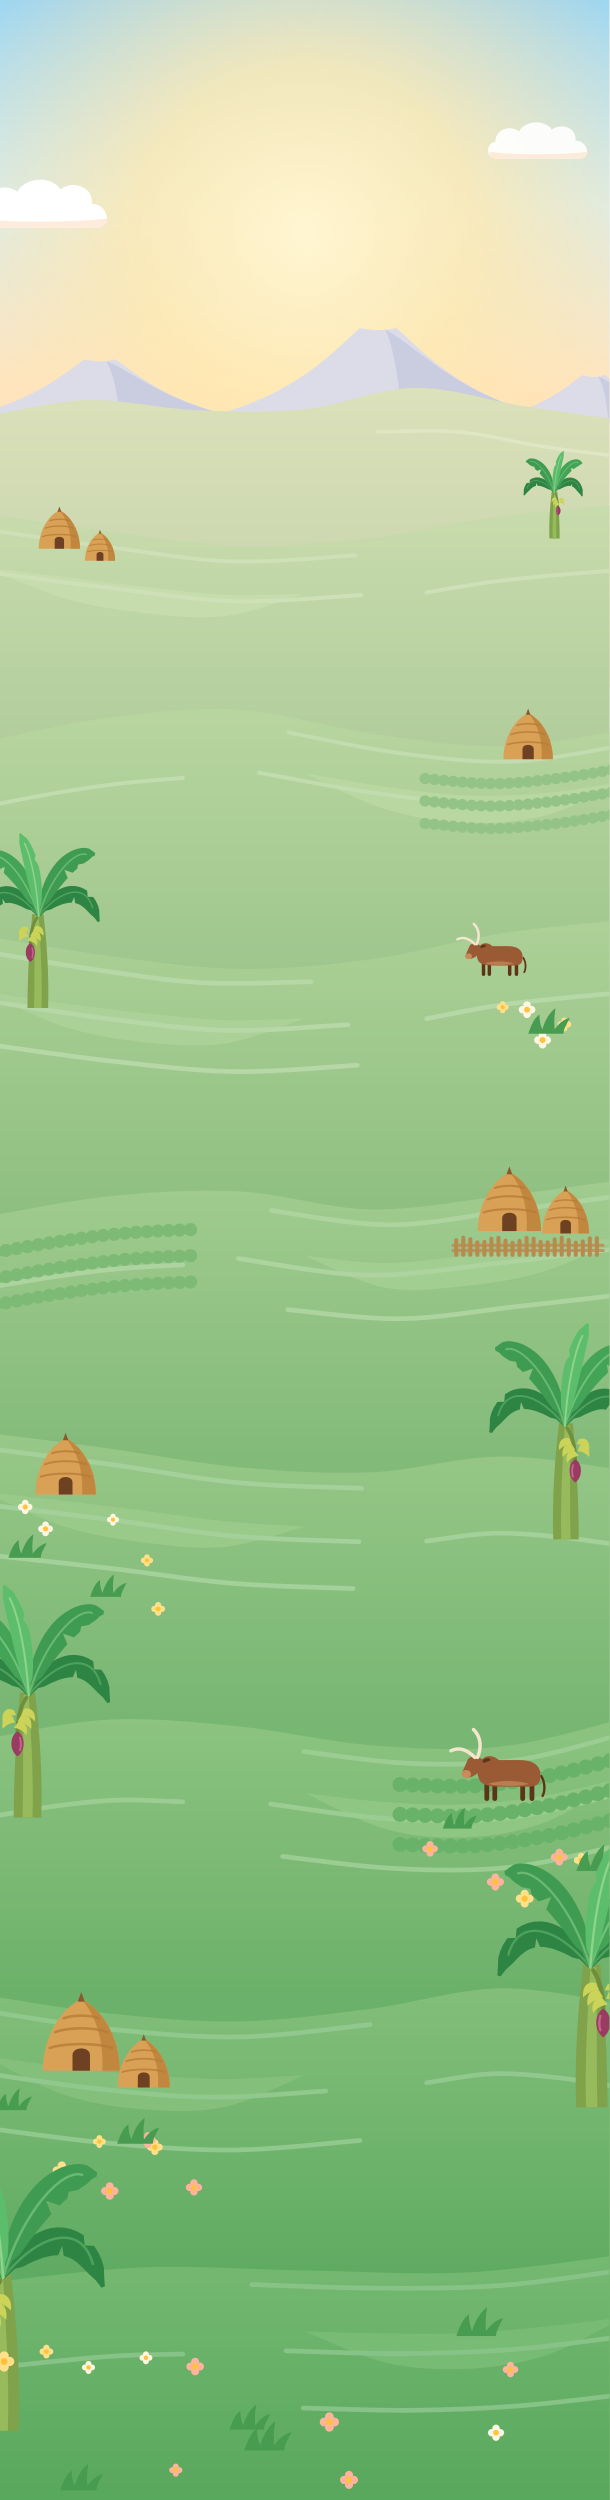
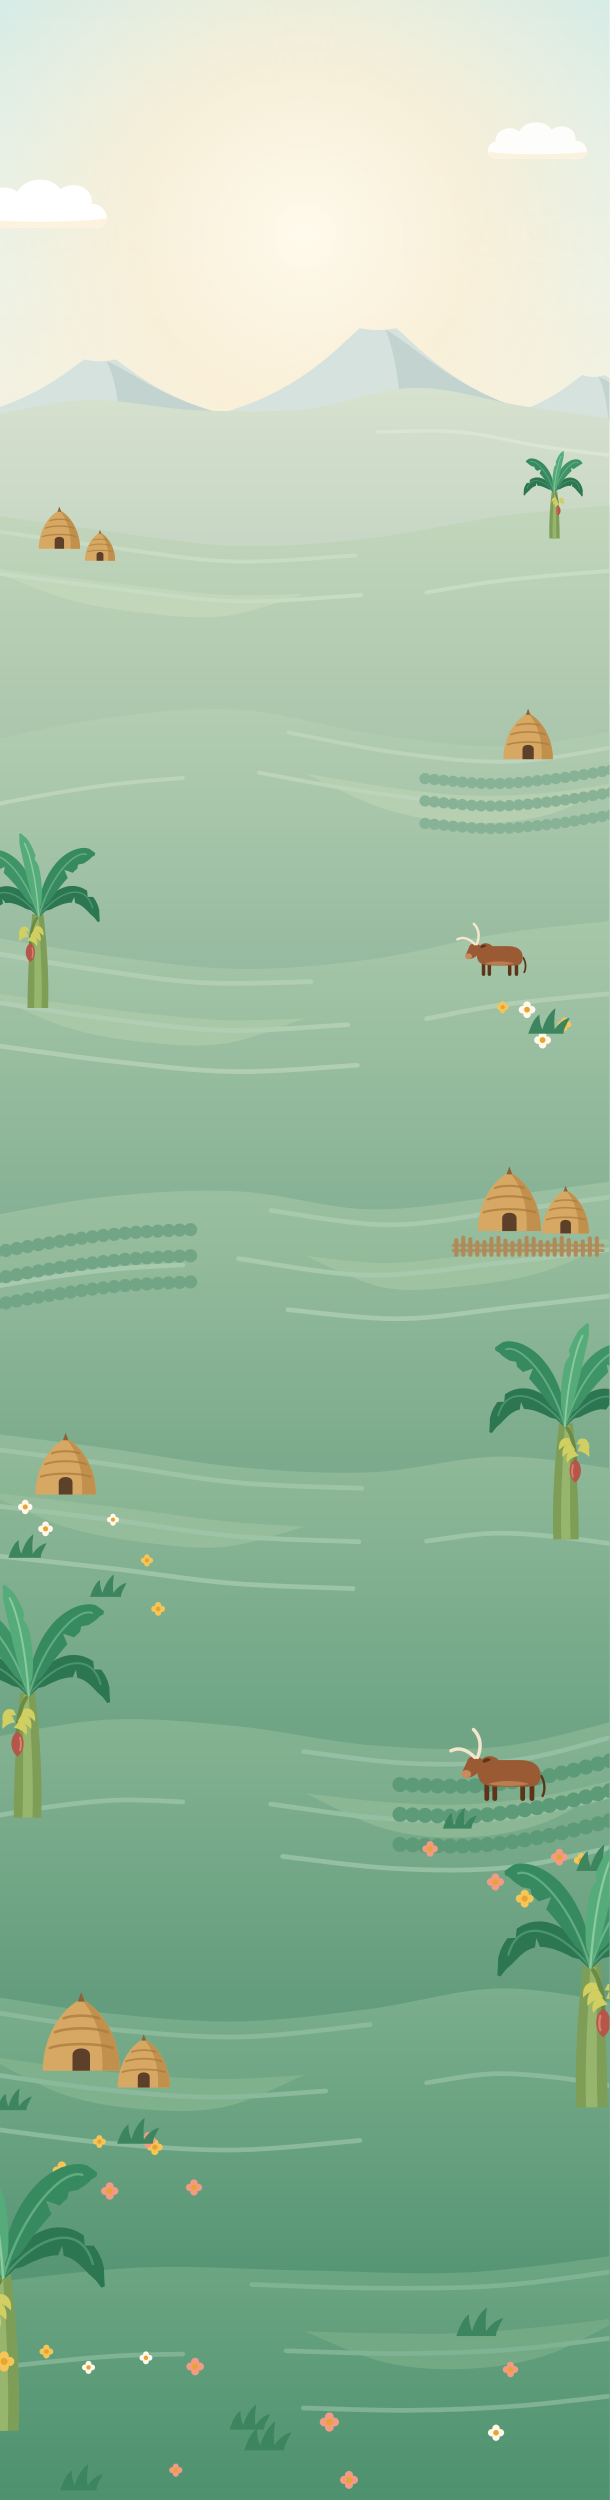
<svg xmlns="http://www.w3.org/2000/svg" viewBox="0 0 390 1600" width="390" height="1600" preserveAspectRatio="xMidYMin slice">
  <defs>
    <linearGradient id="sky" x1="0" y1="0" x2="0" y2="1">
-       <stop offset="0" stop-color="#9FD6F0" />
-       <stop offset="0.3" stop-color="#D6EEF1" />
-       <stop offset="0.56" stop-color="#FFE5C2" />
-       <stop offset="0.78" stop-color="#FFD49E" />
+       <stop offset="0" stop-color="#D6ECE6" />
+       <stop offset="0.4" stop-color="#E8F3EB" />
+       <stop offset="0.75" stop-color="#FBF0DC" />
    </linearGradient>
    <radialGradient id="glow" cx="0.5" cy="0.5" r="0.5">
-       <stop offset="0" stop-color="#FFF6D2" />
-       <stop offset="0.45" stop-color="#FFE9B0" stop-opacity="0.8" />
-       <stop offset="1" stop-color="#FFE0A6" stop-opacity="0" />
+       <stop offset="0" stop-color="#FFFAEC" />
+       <stop offset="0.45" stop-color="#FCEFD5" stop-opacity="0.8" />
+       <stop offset="1" stop-color="#FCEFD5" stop-opacity="0" />
    </radialGradient>
    <symbol id="cl" viewBox="0 0 120 46">
      <path d="M14 44C2 44 0 28 12 25C12 12 28 6 38 14C44 2 66 0 74 12C84 4 102 10 100 24C114 24 118 44 104 44Z" fill="#FFFFFF" />
-       <path d="M14 44C8 44 5 40 6 36C20 40 90 40 114 36C114 40 110 44 104 44Z" fill="#FFE6D2" opacity=".8" />
+       <path d="M14 44C8 44 5 40 6 36C20 40 90 40 114 36C114 40 110 44 104 44Z" fill="#FCEFD5" opacity=".8" />
    </symbol>
    <linearGradient id="b0" x1="0" y1="238" x2="0" y2="432" gradientUnits="userSpaceOnUse">
-       <stop offset="0" stop-color="#dde2bb" />
-       <stop offset="1" stop-color="#c1d1a8" />
+       <stop offset="0" stop-color="#d8e2cf" />
+       <stop offset="1" stop-color="#bacebc" />
    </linearGradient>
    <linearGradient id="b1" x1="0" y1="314" x2="0" y2="508" gradientUnits="userSpaceOnUse">
-       <stop offset="0" stop-color="#cadcad" />
-       <stop offset="1" stop-color="#adca98" />
+       <stop offset="0" stop-color="#c4d7bd" />
+       <stop offset="1" stop-color="#a4c2a9" />
    </linearGradient>
    <symbol id="hut" viewBox="0 0 100 92" overflow="visible">
-       <path d="M6 90C6 50 28 18 50 8C72 18 94 50 94 90Z" fill="#D9A156" />
-       <path d="M50 8C72 18 94 50 94 90H74C76 54 66 26 50 8Z" fill="#C2873E" />
-       <path d="M14 64C30 58 70 58 86 64M20 46C34 40 66 40 80 46M30 30C40 26 60 26 70 30" fill="none" stroke="#B57A35" stroke-width="3" stroke-linecap="round" opacity=".75" />
-       <path d="M40 90V72C40 62 60 62 60 72V90Z" fill="#6E4122" />
-       <path d="M50 0L54 11H46Z" fill="#8A5A2B" />
+       <path d="M6 90C6 50 28 18 50 8C72 18 94 50 94 90Z" fill="#D7A863" />
+       <path d="M50 8C72 18 94 50 94 90H74C76 54 66 26 50 8Z" fill="#C0904C" />
+       <path d="M14 64C30 58 70 58 86 64M20 46C34 40 66 40 80 46M30 30C40 26 60 26 70 30" fill="none" stroke="#AA7B3D" stroke-width="3" stroke-linecap="round" opacity=".75" />
+       <path d="M40 90V72C40 62 60 62 60 72V90Z" fill="#5C4029" />
+       <path d="M50 0L54 11H46Z" fill="#8A6435" />
    </symbol>
    <symbol id="bp" viewBox="0 0 140 190">
-       <path d="M62 190C61 156 63 124 67 90H79C82 124 84 156 84 190Z" fill="#7FA24A" />
-       <path d="M69 190C68 158 70 126 72 92H76C77 126 76 158 77 190Z" fill="#96BA5C" />
-       <path d="M72.9 91.3L70.2 87.3L67.3 83.5L65.9 78.4L63.2 74.6L60.2 71.1L56.9 68L53.4 65.4L49.6 63.2L45.7 61.5L41.5 60.3L37.2 59.8L32.8 60L28.5 60.9L24.3 62.6L20.4 64.9L19.8 71.4L13.9 71.6L11.2 75.7L9 80.3L7.5 85.5L7.3 91.5L6.9 97.6L9.1 98.4L12.7 93.7L16.8 90L19.9 86.8L22.6 84.1L25.1 82L27.4 80.4L29.5 79.3L31.4 78.6L33.2 78.1L34.2 71.6L36.8 77.7L38.8 77.7L41 78L43.5 78.5L46.3 79.2L49.2 80.3L52.5 81.6L55.9 83.2L59.5 85.1L64.4 86.3L67.7 89.4L71.1 92.7Z" fill="#2E8443" />
-       <path d="M72 92C50 64 22 56 14.6 83.2" fill="none" stroke="#5DAF68" stroke-width="1.6" stroke-linecap="round" opacity=".7" />
-       <path d="M72.9 92.8L76.5 89.1L80 85.9L85 84.6L88.7 82.7L92.1 81.1L95.2 79.8L98 78.9L100.5 78.3L102.7 77.9L104.5 77.9L106.1 78L107.5 78.2L110.7 73.6L110.3 79L112 79.9L113.9 81.1L116 82.9L118.3 85.2L120.8 88.2L123.7 91.6L127.5 95.5L130.9 100.3L133.1 99.7L133 93.6L133.2 87.7L132.1 82.5L130.3 77.8L128.2 73.6L125.6 69.9L122.6 66.6L119.2 63.9L115.3 61.9L111.2 60.6L106.9 60L102.7 60.3L98.6 61.3L94.7 62.8L91 65L87.6 67.5L84.4 70.6L81.4 74L78.6 77.9L77.1 83.1L74.1 87L71.1 91.2Z" fill="#2E8443" />
-       <path d="M72 92C96 62 120 58 126.3 85" fill="none" stroke="#5DAF68" stroke-width="1.6" stroke-linecap="round" opacity=".7" />
-       <path d="M73.2 91.7L71.9 85.8L70.4 80.2L71.1 73.7L69.9 68L68.3 62.5L66.4 57.2L64.2 52.2L61.8 47.5L59.1 43L56.2 38.9L53.1 35L49.8 31.5L46.3 28.4L42.6 25.7L38.7 23.4L34.8 21.5L30.7 20.2L26.6 19.4L22.5 19.2L18.5 20L14.9 22.4L11.8 24.7L12.2 27.3L15.2 28.9L17.7 31.4L19.8 33L22 34.4L24.1 35.9L26.9 36.4L30 37L30.9 41.3L33.3 43.4L35.8 45.8L44.6 42.8L41.1 51.3L43.8 54.4L46.6 57.7L49.5 61.2L52.4 65L55.4 69L58.4 73.2L61.6 77.6L66.4 81.6L68.7 86.9L70.8 92.3Z" fill="#3F9B52" />
-       <path d="M72 92C60 50 34 22 21.4 26.2" fill="none" stroke="#7CC67F" stroke-width="1.6" stroke-linecap="round" opacity=".7" />
-       <path d="M73.1 92.4L75.5 86.7L78.1 81.2L83.1 77.1L86.4 72.6L89.6 68.4L92.7 64.4L95.7 60.6L98.6 57.2L101.5 54L104.2 51.1L106.9 48.5L109.3 46L108.2 39.4L114.1 42.1L116.2 40.5L118.2 39L120.1 37.8L122 36.6L123.9 35.6L125.9 34.3L128.5 32.3L131.5 31.2L132.5 28.8L130 26L126.9 23L123.2 21.6L119.2 21.2L115.2 21.5L111.1 22.4L107.1 23.9L103.3 25.9L99.6 28.3L96 31.2L92.6 34.5L89.4 38.2L86.5 42.3L83.7 46.6L81.2 51.3L78.8 56.3L76.8 61.6L75 67.2L73.6 73L74.1 79.7L72.4 85.6L70.9 91.6Z" fill="#43A457" />
-       <path d="M72 92C86 48 112 22 123.3 28.6" fill="none" stroke="#86CC87" stroke-width="1.6" stroke-linecap="round" opacity=".7" />
-       <path d="M73.2 92.1L73.8 87.8L74.5 83.4L76.9 79.3L78.2 75.1L79.4 70.9L80.5 66.8L81.6 62.7L82.6 58.6L83.6 54.6L84.6 50.6L85.5 46.6L86.5 42.6L87.4 38.8L88.2 34.9L89.1 31.1L89.9 27.3L90.8 23.6L91.5 19.9L92.3 16.2L92.8 12.4L92.6 8.3L92.9 4.4L91.1 3.6L88.2 6.3L84.9 9L82.5 12.3L80.5 15.8L78.7 19.4L77 23.2L75.5 27.1L76.4 31.7L73.7 35.3L71.9 39.2L71 43.4L70.2 47.7L69.6 52L69.1 56.3L68.8 60.7L68.6 65.2L68.6 69.6L68.8 74.1L69.2 78.6L70.8 83.1L70.8 87.5L70.8 91.9Z" fill="#5CBE6C" />
-       <path d="M72 92C74 60 80 28 87.3 14.5" fill="none" stroke="#A6DB98" stroke-width="1.6" stroke-linecap="round" opacity=".7" />
-       <path d="M74 94C79 102 81 110 81 122" fill="none" stroke="#6F8F3C" stroke-width="3" stroke-linecap="round" />
-       <g fill="#CBD458">
+       <path d="M62 190C61 156 63 124 67 90H79C82 124 84 156 84 190Z" fill="#7E9E58" />
+       <path d="M69 190C68 158 70 126 72 92H76C77 126 76 158 77 190Z" fill="#97B56C" />
+       <path d="M72.9 91.3L70.2 87.3L67.3 83.5L65.9 78.4L63.2 74.6L60.2 71.1L56.9 68L53.4 65.4L49.6 63.2L45.7 61.5L41.5 60.3L37.2 59.8L32.8 60L28.5 60.9L24.3 62.6L20.4 64.9L19.8 71.4L13.9 71.6L11.2 75.7L9 80.3L7.5 85.5L7.3 91.5L6.9 97.6L9.1 98.4L12.7 93.7L16.8 90L19.9 86.8L22.6 84.1L25.1 82L27.4 80.4L29.5 79.3L31.4 78.6L33.2 78.1L34.2 71.6L36.8 77.7L38.8 77.7L41 78L43.5 78.5L46.3 79.2L49.2 80.3L52.5 81.6L55.9 83.2L59.5 85.1L64.4 86.3L67.7 89.4L71.1 92.7Z" fill="#2C7652" />
+       <path d="M72 92C50 64 22 56 14.6 83.2" fill="none" stroke="#58A27A" stroke-width="1.6" stroke-linecap="round" opacity=".7" />
+       <path d="M72.9 92.8L76.5 89.1L80 85.9L85 84.6L88.7 82.7L92.1 81.1L95.2 79.8L98 78.9L100.5 78.3L102.7 77.9L104.5 77.9L106.1 78L107.5 78.2L110.7 73.6L110.3 79L112 79.9L113.9 81.1L116 82.9L118.3 85.2L120.8 88.2L123.7 91.6L127.5 95.5L130.9 100.3L133.1 99.7L133 93.6L133.2 87.7L132.1 82.5L130.3 77.8L128.2 73.6L125.6 69.9L122.6 66.6L119.2 63.9L115.3 61.9L111.2 60.6L106.9 60L102.7 60.3L98.6 61.3L94.7 62.8L91 65L87.6 67.5L84.4 70.6L81.4 74L78.6 77.9L77.1 83.1L74.1 87L71.1 91.2Z" fill="#2C7652" />
+       <path d="M72 92C96 62 120 58 126.3 85" fill="none" stroke="#58A27A" stroke-width="1.6" stroke-linecap="round" opacity=".7" />
+       <path d="M73.2 91.7L71.9 85.8L70.4 80.2L71.1 73.7L69.9 68L68.3 62.5L66.4 57.2L64.2 52.2L61.8 47.5L59.1 43L56.2 38.9L53.1 35L49.8 31.5L46.3 28.4L42.6 25.7L38.7 23.4L34.8 21.5L30.7 20.2L26.6 19.4L22.5 19.2L18.5 20L14.9 22.4L11.8 24.7L12.2 27.3L15.2 28.9L17.7 31.4L19.8 33L22 34.4L24.1 35.9L26.9 36.4L30 37L30.9 41.3L33.3 43.4L35.8 45.8L44.6 42.8L41.1 51.3L43.8 54.4L46.6 57.7L49.5 61.2L52.4 65L55.4 69L58.4 73.2L61.6 77.6L66.4 81.6L68.7 86.9L70.8 92.3Z" fill="#378A5F" />
+       <path d="M72 92C60 50 34 22 21.4 26.2" fill="none" stroke="#74BA8E" stroke-width="1.6" stroke-linecap="round" opacity=".7" />
+       <path d="M73.1 92.4L75.5 86.7L78.1 81.2L83.1 77.1L86.4 72.6L89.6 68.4L92.7 64.4L95.7 60.6L98.6 57.2L101.5 54L104.2 51.1L106.9 48.5L109.3 46L108.2 39.4L114.1 42.1L116.2 40.5L118.2 39L120.1 37.8L122 36.6L123.9 35.6L125.9 34.3L128.5 32.3L131.5 31.2L132.5 28.8L130 26L126.9 23L123.2 21.6L119.2 21.2L115.2 21.5L111.1 22.4L107.1 23.9L103.3 25.9L99.6 28.3L96 31.2L92.6 34.5L89.4 38.2L86.5 42.3L83.7 46.6L81.2 51.3L78.8 56.3L76.8 61.6L75 67.2L73.6 73L74.1 79.7L72.4 85.6L70.9 91.6Z" fill="#3F9467" />
+       <path d="M72 92C86 48 112 22 123.3 28.6" fill="none" stroke="#80C196" stroke-width="1.6" stroke-linecap="round" opacity=".7" />
+       <path d="M73.2 92.1L73.8 87.8L74.5 83.4L76.9 79.3L78.2 75.1L79.4 70.9L80.5 66.8L81.6 62.7L82.6 58.6L83.6 54.6L84.6 50.6L85.5 46.6L86.5 42.6L87.4 38.8L88.2 34.9L89.1 31.1L89.9 27.3L90.8 23.6L91.5 19.9L92.3 16.2L92.8 12.4L92.6 8.3L92.9 4.4L91.1 3.6L88.2 6.3L84.9 9L82.5 12.3L80.5 15.8L78.7 19.4L77 23.2L75.5 27.1L76.4 31.7L73.7 35.3L71.9 39.2L71 43.4L70.2 47.7L69.6 52L69.1 56.3L68.8 60.7L68.6 65.2L68.6 69.6L68.8 74.1L69.2 78.6L70.8 83.1L70.8 87.5L70.8 91.9Z" fill="#56AB7B" />
+       <path d="M72 92C74 60 80 28 87.3 14.5" fill="none" stroke="#A2D6AE" stroke-width="1.6" stroke-linecap="round" opacity=".7" />
+       <path d="M74 94C79 102 81 110 81 122" fill="none" stroke="#6B8A44" stroke-width="3" stroke-linecap="round" />
+       <g fill="#D2CF62">
        <path d="M76 103C70 101 66 106 67 113C70 110 73 108 78 108Z" />
        <path d="M78 108C72 107 69 112 70 119C73 116 76 114 81 113Z" />
        <path d="M80 113C75 113 72 118 74 124C76 121 79 119 84 118Z" />
        <path d="M84 104C90 101 94 106 93 113C90 110 87 108 82 108Z" />
        <path d="M85 109C91 107 94 112 93 119C90 116 87 114 83 114Z" />
      </g>
-       <path d="M81 121C87 124 88 136 81 141C74 136 75 124 81 121Z" fill="#9A3C62" />
-       <path d="M79 126C78 130 78 133 79 136" fill="none" stroke="#C5648A" stroke-width="1.6" stroke-linecap="round" />
+       <path d="M81 121C87 124 88 136 81 141C74 136 75 124 81 121Z" fill="#B4574A" />
+       <path d="M79 126C78 130 78 133 79 136" fill="none" stroke="#DA8070" stroke-width="1.6" stroke-linecap="round" />
    </symbol>
    <linearGradient id="b2" x1="0" y1="438" x2="0" y2="632" gradientUnits="userSpaceOnUse">
-       <stop offset="0" stop-color="#bbd7a1" />
-       <stop offset="1" stop-color="#9cc58c" />
+       <stop offset="0" stop-color="#b5cfb3" />
+       <stop offset="1" stop-color="#94b99e" />
    </linearGradient>
    <linearGradient id="b3" x1="0" y1="582" x2="0" y2="776" gradientUnits="userSpaceOnUse">
-       <stop offset="0" stop-color="#aed198" />
-       <stop offset="1" stop-color="#8ebf81" />
+       <stop offset="0" stop-color="#a9c8aa" />
+       <stop offset="1" stop-color="#86b194" />
    </linearGradient>
    <symbol id="fl" viewBox="0 0 20 20">
      <g fill="currentColor">
        <circle cx="10" cy="5" r="4.2" />
        <circle cx="15" cy="10" r="4.2" />
        <circle cx="10" cy="15" r="4.2" />
        <circle cx="5" cy="10" r="4.2" />
      </g>
-       <circle cx="10" cy="10" r="3.2" fill="#FFC23A" />
+       <circle cx="10" cy="10" r="3.2" fill="#E9A42F" />
    </symbol>
    <symbol id="tf" viewBox="0 0 30 16">
      <path d="M2 16C4 10 6 6 9 4C9 9 10 12 12 16ZM10 16C12 8 15 3 19 0C18 7 18 11 19 16ZM17 16C20 10 24 7 28 6C26 10 24 13 24 16Z" fill="currentColor" />
    </symbol>
    <linearGradient id="b4" x1="0" y1="740" x2="0" y2="934" gradientUnits="userSpaceOnUse">
-       <stop offset="0" stop-color="#a4cd91" />
-       <stop offset="1" stop-color="#82ba7a" />
+       <stop offset="0" stop-color="#9ec2a3" />
+       <stop offset="1" stop-color="#7bab8c" />
    </linearGradient>
    <linearGradient id="b5" x1="0" y1="906" x2="0" y2="1100" gradientUnits="userSpaceOnUse">
-       <stop offset="0" stop-color="#9ac98a" />
-       <stop offset="1" stop-color="#78b673" />
+       <stop offset="0" stop-color="#94bc9c" />
+       <stop offset="1" stop-color="#6fa585" />
    </linearGradient>
    <linearGradient id="b6" x1="0" y1="1080" x2="0" y2="1274" gradientUnits="userSpaceOnUse">
-       <stop offset="0" stop-color="#90c583" />
-       <stop offset="1" stop-color="#6cb16b" />
+       <stop offset="0" stop-color="#89b695" />
+       <stop offset="1" stop-color="#649d7d" />
    </linearGradient>
    <linearGradient id="b7" x1="0" y1="1258" x2="0" y2="1452" gradientUnits="userSpaceOnUse">
-       <stop offset="0" stop-color="#85c07c" />
-       <stop offset="1" stop-color="#60ab63" />
+       <stop offset="0" stop-color="#7eb08e" />
+       <stop offset="1" stop-color="#579675" />
    </linearGradient>
    <linearGradient id="b8" x1="0" y1="1428" x2="0" y2="1622" gradientUnits="userSpaceOnUse">
-       <stop offset="0" stop-color="#79ba74" />
-       <stop offset="1" stop-color="#53a55a" />
+       <stop offset="0" stop-color="#71a885" />
+       <stop offset="1" stop-color="#488e6c" />
    </linearGradient>
  </defs>
  <rect width="390" height="440" fill="url(#sky)" />
  <circle cx="195" cy="150" r="240" fill="url(#glow)" />
  <use href="#cl" x="-18" y="112" width="92" height="35.3" />
  <use href="#cl" x="310" y="76" width="70" height="26.8" opacity=".9" />
-   <path d="M-46 270C14.5 264.4 42 238 54.1 230Q64 232.5 73.9 230C86 238 113.5 264.4 174 270ZM112 270C183.5 261.6 216 222 230.3 210Q242 212.5 253.7 210C268 222 300.5 261.6 372 270ZM300 270C344 265.8 364 246 372.8 240Q380 242.5 387.2 240C396 246 416 265.8 460 270Z" fill="#DCDCE8" />
-   <path d="M68 231C86 238 113.5 264.4 174 270H77.2C75 254 73.9 242 68 231ZM246.7 211C268 222 300.5 261.6 372 270H257.6C255 246 253.7 228 246.7 211ZM382.9 241C396 246 416 265.8 460 270H389.6C388 258 387.2 249 382.9 241Z" fill="#CACDDF" />
+   <path d="M-46 270C14.5 264.4 42 238 54.1 230Q64 232.5 73.9 230C86 238 113.5 264.4 174 270ZM112 270C183.5 261.6 216 222 230.3 210Q242 212.5 253.7 210C268 222 300.5 261.6 372 270ZM300 270C344 265.8 364 246 372.8 240Q380 242.5 387.2 240C396 246 416 265.8 460 270Z" fill="#D5E2DE" />
+   <path d="M68 231C86 238 113.5 264.4 174 270H77.2C75 254 73.9 242 68 231ZM246.7 211C268 222 300.5 261.6 372 270H257.6C255 246 253.7 228 246.7 211ZM382.9 241C396 246 416 265.8 460 270H389.6C388 258 387.2 249 382.9 241Z" fill="#C3D4D0" />
  <path d="M-15.6 268c11.7-2 46.8-11 70.2-11.9c23.4-.9 46.8 5.4 70.2 6.4c23.4.9 46.8 1.7 70.2-.6c23.4-2.4 46.8-13.3 70.2-13.7c23.4-.3 46.8 8.2 70.2 11.8c23.4 3.6 58.5 8.3 70.2 10V1600H-15.6Z" fill="url(#b0)" />
-   <path d="M241.8 276.4c8.8.1 35.2-1.5 52.7.1c17.6 1.6 35.2 6.6 52.8 9.3c17.5 2.7 43.9 5.6 52.7 6.7" fill="none" stroke="#dee6c4" stroke-width="2.2" stroke-linecap="round" />
+   <path d="M241.8 276.4c8.8.1 35.2-1.5 52.7.1c17.6 1.6 35.2 6.6 52.8 9.3c17.5 2.7 43.9 5.6 52.7 6.7" fill="none" stroke="#dae5d4" stroke-width="2.2" stroke-linecap="round" />
  <path d="M-15.6 328c14 2 56.2 8.4 84.2 12c28.1 3.6 56.2 8.7 84.3 9.5c28.1.7 56.1-1.9 84.2-5.1c28.1-3.2 56.2-10.5 84.3-14.2c28-3.8 70.2-6.8 84.2-8.2V1600H-15.6Z" fill="url(#b1)" />
-   <path d="M-10 362.9c8.5 1.1 34.2 4.4 51.3 6.5c17 2.2 34.1 4.3 51.2 6.2c17.1 1.9 34.2 4.3 51.3 5.1c17 .8 42.7-.5 51.2-.6L195 380.1c-8.5 2.4-34.2 12.2-51.2 14.2c-17.1 2-34.2-.1-51.3-2c-17.1-1.9-34.2-4.4-51.2-9.3c-17.1-4.9-42.8-16.8-51.3-20.1Z" fill="#c7dcac" />
-   <path d="M-10 338.8c13.2 1.9 52.7 7.8 79.1 11.2c26.4 3.5 52.7 8.4 79.1 9.3c26.4.9 65.9-3.2 79.1-3.8M-10 365.8c13.4 1.8 53.6 7.4 80.4 10.5c26.8 3.2 53.6 7.7 80.4 8.5c26.8.7 67-3.3 80.4-4M273 379.2c7.1-1.2 28.2-5.1 42.3-6.9c14.1-1.9 28.3-3.1 42.4-4.4c14.1-1.2 35.2-2.7 42.3-3.3" fill="none" stroke="#cee0b8" stroke-width="2.5" stroke-linecap="round" />
+   <path d="M-10 362.9c8.5 1.1 34.2 4.4 51.3 6.5c17 2.2 34.1 4.3 51.2 6.2c17.1 1.9 34.2 4.3 51.3 5.1c17 .8 42.7-.5 51.2-.6L195 380.1c-8.5 2.4-34.2 12.2-51.2 14.2c-17.1 2-34.2-.1-51.3-2c-17.1-1.9-34.2-4.4-51.2-9.3c-17.1-4.9-42.8-16.8-51.3-20.1Z" fill="#c2d6ba" />
+   <path d="M-10 338.8c13.2 1.9 52.7 7.8 79.1 11.2c26.4 3.5 52.7 8.4 79.1 9.3c26.4.9 65.9-3.2 79.1-3.8M-10 365.8c13.4 1.8 53.6 7.4 80.4 10.5c26.8 3.2 53.6 7.7 80.4 8.5c26.8.7 67-3.3 80.4-4M273 379.2c7.1-1.2 28.2-5.1 42.3-6.9c14.1-1.9 28.3-3.1 42.4-4.4c14.1-1.2 35.2-2.7 42.3-3.3" fill="none" stroke="#c8dbc5" stroke-width="2.5" stroke-linecap="round" />
  <use href="#hut" x="23" y="324.2" width="30" height="27.6" />
  <use href="#hut" x="53" y="339.1" width="22" height="20.2" />
  <use href="#bp" x="333" y="287.6" width="42" height="57" />
  <path d="M-15.6 476c14-2.8 56.2-12.9 84.2-16.6c28.1-3.6 56.2-6.8 84.3-5.2c28.1 1.7 56.1 11.2 84.2 15.2c28.1 3.9 56.2 8.8 84.3 8.3c28-.6 70.2-9.8 84.2-11.7V1600H-15.6Z" fill="url(#b2)" />
-   <path d="M195 494.9c8.5 1.4 34.2 6.2 51.3 8.6c17 2.3 34.1 4.8 51.2 5.5c17.1.7 34.2.1 51.3-1.4c17-1.5 42.7-6.2 51.2-7.5L400 500.1c-8.5 3.7-34.2 17.4-51.2 21.8c-17.1 4.4-34.2 5.4-51.3 4.7c-17.1-.7-34.2-3.6-51.2-8.8c-17.1-5.3-42.8-19.1-51.3-22.9Z" fill="#b9d7a1" />
-   <path d="M184.7 468.8c12 2.2 47.9 10.2 71.8 13.3c23.9 3.1 47.8 6.2 71.7 5.3c24-.9 59.8-8.8 71.8-10.5M165.8 494.5c13 2.3 52.1 10.2 78.1 13.6c26 3.4 52 7.3 78 6.8c26.1-.5 65.1-8.3 78.1-9.9M-10 516.3c7.1-1.4 28.2-5.8 42.3-8.2c14.1-2.4 28.3-4.7 42.4-6.4c14.1-1.7 35.2-3.2 42.3-3.8" fill="none" stroke="#c1dcae" stroke-width="2.5" stroke-linecap="round" />
-   <path d="M272 498.3c7.1.5 28.4 3.2 42.7 3.2c14.2 0 28.4-1.6 42.6-3.4c14.3-1.7 35.6-5.7 42.7-6.9M272 512.6c7.1.6 28.4 3.3 42.7 3.3c14.2 0 28.4-1.7 42.6-3.4c14.3-1.7 35.6-5.7 42.7-6.9M272 527c7.1.5 28.4 3.3 42.7 3.3c14.2-.1 28.4-1.7 42.6-3.4c14.3-1.7 35.6-5.8 42.7-6.9" fill="none" stroke="#93c386" stroke-width="7.2" stroke-linecap="round" stroke-dasharray="0.1 5.9" />
+   <path d="M195 494.9c8.5 1.4 34.2 6.2 51.3 8.6c17 2.3 34.1 4.8 51.2 5.5c17.1.7 34.2.1 51.3-1.4c17-1.5 42.7-6.2 51.2-7.5L400 500.1c-8.5 3.7-34.2 17.4-51.2 21.8c-17.1 4.4-34.2 5.4-51.3 4.7c-17.1-.7-34.2-3.6-51.2-8.8c-17.1-5.3-42.8-19.1-51.3-22.9Z" fill="#b5cfb0" />
+   <path d="M184.7 468.8c12 2.2 47.9 10.2 71.8 13.3c23.9 3.1 47.8 6.2 71.7 5.3c24-.9 59.8-8.8 71.8-10.5M165.8 494.5c13 2.3 52.1 10.2 78.1 13.6c26 3.4 52 7.3 78 6.8c26.1-.5 65.1-8.3 78.1-9.9M-10 516.3c7.1-1.4 28.2-5.8 42.3-8.2c14.1-2.4 28.3-4.7 42.4-6.4c14.1-1.7 35.2-3.2 42.3-3.8" fill="none" stroke="#bcd4bc" stroke-width="2.5" stroke-linecap="round" />
+   <path d="M272 498.3c7.1.5 28.4 3.2 42.7 3.2c14.2 0 28.4-1.6 42.6-3.4c14.3-1.7 35.6-5.7 42.7-6.9M272 512.6c7.1.6 28.4 3.3 42.7 3.3c14.2 0 28.4-1.7 42.6-3.4c14.3-1.7 35.6-5.7 42.7-6.9M272 527c7.1.5 28.4 3.3 42.7 3.3c14.2-.1 28.4-1.7 42.6-3.4c14.3-1.7 35.6-5.8 42.7-6.9" fill="none" stroke="#87b295" stroke-width="7.2" stroke-linecap="round" stroke-dasharray="0.1 5.9" />
  <use href="#hut" x="320" y="453.5" width="36" height="33.1" />
  <path d="M-15.6 598c14 2.3 56.2 10 84.2 13.6c28.1 3.7 56.2 8.1 84.3 8.5c28.1.4 56.1-2.3 84.2-6.1c28.1-3.8 56.2-12.3 84.3-16.7c28-4.3 70.2-7.7 84.2-9.3V1600H-15.6Z" fill="url(#b3)" />
-   <path d="M-10 634.5c8.5 1.3 34.2 5.3 51.3 7.6c17 2.3 34.1 4.6 51.2 6.4c17.1 1.8 34.2 3.8 51.3 4.4c17 .5 42.7-.9 51.2-1.1L195 651.8c-8.5 2.7-34.2 13.6-51.2 16.1c-17.1 2.5-34.2.9-51.3-.9c-17.1-1.8-34.2-4.5-51.2-9.9c-17.1-5.4-42.8-18.8-51.3-22.6Z" fill="#acd198" />
-   <path d="M-10 608.9c11.6 1.9 46.4 8.2 69.7 11.5c23.2 3.3 46.4 7.2 69.6 8.5c23.2 1.3 58.1-.5 69.7-.6M-10 640.2c12.9 1.9 51.7 8.4 77.6 11.6c25.8 3.2 51.7 7 77.5 7.7c25.9.6 64.7-3.1 77.6-3.7M-10 668.1c13.3 1.8 53 7.8 79.6 10.8c26.5 2.9 53 6.4 79.5 6.9c26.6.5 66.3-3.4 79.6-4.1M273 652c7.1-1.3 28.2-5.9 42.3-8c14.1-2.2 28.3-3.6 42.4-5c14.1-1.5 35.2-3.2 42.3-3.8" fill="none" stroke="#b6d7a6" stroke-width="3" stroke-linecap="round" />
+   <path d="M-10 634.5c8.5 1.3 34.2 5.3 51.3 7.6c17 2.3 34.1 4.6 51.2 6.4c17.1 1.8 34.2 3.8 51.3 4.4c17 .5 42.7-.9 51.2-1.1L195 651.8c-8.5 2.7-34.2 13.6-51.2 16.1c-17.1 2.5-34.2.9-51.3-.9c-17.1-1.8-34.2-4.5-51.2-9.9c-17.1-5.4-42.8-18.8-51.3-22.6Z" fill="#a8c8a8" />
+   <path d="M-10 608.9c11.6 1.9 46.4 8.2 69.7 11.5c23.2 3.3 46.4 7.2 69.6 8.5c23.2 1.3 58.1-.5 69.7-.6M-10 640.2c12.9 1.9 51.7 8.4 77.6 11.6c25.8 3.2 51.7 7 77.5 7.7c25.9.6 64.7-3.1 77.6-3.7M-10 668.1c13.3 1.8 53 7.8 79.6 10.8c26.5 2.9 53 6.4 79.5 6.9c26.6.5 66.3-3.4 79.6-4.1M273 652c7.1-1.3 28.2-5.9 42.3-8c14.1-2.2 28.3-3.6 42.4-5c14.1-1.5 35.2-3.2 42.3-3.8" fill="none" stroke="#b1ceb4" stroke-width="3" stroke-linecap="round" />
  <use href="#bp" transform="matrix(-1 0 0 1 52 0)" x="-16" y="531.1" width="84" height="114" />
  <g transform="translate(320 623.5) scale(-0.62 0.62)">
    <path d="M-17-12V0M-10-11V0M11-11V0M17-12V0" stroke="#5E3418" stroke-width="3.6" stroke-linecap="round" />
    <path d="M-24-17C-27-12-27-6-25-2" fill="none" stroke="#5E3418" stroke-width="1.8" stroke-linecap="round" />
    <path d="M-23-14C-25-24-19-29-8-29H8C12-33 18-33 21-29C25-26 25-18 22-13C18-9 12-9 4-9H-14C-19-9-22-10-23-14Z" fill="#9A5A33" />
    <path d="M-15-11C-6-14 8-14 16-11C8-9-6-9-15-11Z" fill="#C98B5C" opacity=".7" />
    <path d="M19-28C22-32 28-33 31-30L35-21C36-18 34-16 31-16C27-16 24-19 21-22Z" fill="#9A5A33" />
    <ellipse cx="32.5" cy="-18.5" rx="3.6" ry="3" fill="#C98B5C" />
    <path d="M20-29C17-31 15-31 14-29C16-28 18-27 20-27Z" fill="#5E3418" />
    <path d="M24-31C21-38 21-46 27-52M26-31C32-37 38-39 44-36" fill="none" stroke="#F3E6CC" stroke-width="2.6" stroke-linecap="round" />
  </g>
-   <g color="#FFF6E2">
+   <g color="#FFF8EA">
    <use href="#fl" x="341.4" y="659.8" width="11.7" height="11.7" />
    <use href="#fl" x="331.5" y="640.4" width="11.6" height="11.6" />
  </g>
-   <g color="#FFE08A">
+   <g color="#F5C657">
    <use href="#fl" x="317.5" y="640.4" width="8.4" height="8.4" />
    <use href="#fl" x="356.4" y="650.8" width="9.6" height="9.6" />
  </g>
-   <g color="#479C51">
+   <g color="#3D855F">
    <use href="#tf" x="336" y="645.2" width="30.8" height="16.4" />
  </g>
  <path d="M-15.6 780c14-2.4 56.2-11.3 84.2-14.2c28.1-2.9 56.2-4.7 84.3-3.3c28.1 1.4 56.1 11 84.2 11.5c28.1.5 56.2-5.3 84.3-8.6c28-3.3 70.2-9.5 84.2-11.4V1600H-15.6Z" fill="url(#b4)" />
-   <path d="M195 803.6c8.5.8 34.2 4.8 51.3 4.8c17 0 34.1-3 51.2-4.7c17.1-1.8 34.2-3.9 51.3-5.9c17-2.1 42.7-5.3 51.2-6.3L400 791.5c-8.5 3.6-34.2 16.7-51.2 22c-17.1 5.2-34.2 7.8-51.3 9.5c-17.1 1.8-34.2 4.3-51.2 1.1c-17.1-3.2-42.8-17-51.3-20.5Z" fill="#a2ce91" />
-   <path d="M173.6 774.7c12.5 1.6 50.3 9.1 75.4 9.2c25.2 0 50.4-5.7 75.5-8.9c25.2-3.2 62.9-8.5 75.5-10.2M152.6 805.5c13.8 1.8 55 10.1 82.5 10.6c27.5.5 55-4.5 82.4-7.5c27.5-2.9 68.8-8.5 82.5-10.2M184.3 838.2c11.9 1 47.9 6.1 71.9 5.8c23.9-.3 47.9-4.8 71.9-7.5c24-2.6 59.9-6.8 71.9-8.2M-10 824.5c7.1-1.1 28.2-5 42.3-7.1c14.1-2 28.3-4 42.4-5.3c14.1-1.3 35.2-2.2 42.3-2.6" fill="none" stroke="#add49f" stroke-width="3" stroke-linecap="round" />
-   <path d="M-10 802.8c7.6-1.3 30.2-5.7 45.3-7.9c15.1-2.3 30.3-4.4 45.4-5.7c15.1-1.4 37.7-2 45.3-2.4M-10 819.6c7.6-1.3 30.2-5.7 45.3-8c15.1-2.3 30.3-4.3 45.4-5.7c15.1-1.3 37.7-2 45.3-2.4M-10 836.4c7.6-1.4 30.2-5.7 45.3-8c15.1-2.3 30.3-4.4 45.4-5.7c15.1-1.4 37.7-2 45.3-2.4" fill="none" stroke="#7cba76" stroke-width="8.4" stroke-linecap="round" stroke-dasharray="0.1 6.9" />
+   <path d="M195 803.6c8.5.8 34.2 4.8 51.3 4.8c17 0 34.1-3 51.2-4.7c17.1-1.8 34.2-3.9 51.3-5.9c17-2.1 42.7-5.3 51.2-6.3L400 791.5c-8.5 3.6-34.2 16.7-51.2 22c-17.1 5.2-34.2 7.8-51.3 9.5c-17.1 1.8-34.2 4.3-51.2 1.1c-17.1-3.2-42.8-17-51.3-20.5Z" fill="#9fc3a1" />
+   <path d="M173.6 774.7c12.5 1.6 50.3 9.1 75.4 9.2c25.2 0 50.4-5.7 75.5-8.9c25.2-3.2 62.9-8.5 75.5-10.2M152.6 805.5c13.8 1.8 55 10.1 82.5 10.6c27.5.5 55-4.5 82.4-7.5c27.5-2.9 68.8-8.5 82.5-10.2M184.3 838.2c11.9 1 47.9 6.1 71.9 5.8c23.9-.3 47.9-4.8 71.9-7.5c24-2.6 59.9-6.8 71.9-8.2M-10 824.5c7.1-1.1 28.2-5 42.3-7.1c14.1-2 28.3-4 42.4-5.3c14.1-1.3 35.2-2.2 42.3-2.6" fill="none" stroke="#a7c9ae" stroke-width="3" stroke-linecap="round" />
+   <path d="M-10 802.8c7.6-1.3 30.2-5.7 45.3-7.9c15.1-2.3 30.3-4.4 45.4-5.7c15.1-1.4 37.7-2 45.3-2.4M-10 819.6c7.6-1.3 30.2-5.7 45.3-8c15.1-2.3 30.3-4.3 45.4-5.7c15.1-1.3 37.7-2 45.3-2.4M-10 836.4c7.6-1.4 30.2-5.7 45.3-8c15.1-2.3 30.3-4.4 45.4-5.7c15.1-1.4 37.7-2 45.3-2.4" fill="none" stroke="#71a585" stroke-width="8.4" stroke-linecap="round" stroke-dasharray="0.1 6.9" />
  <use href="#hut" x="303" y="746.5" width="46" height="42.3" />
  <use href="#hut" x="345" y="758.8" width="34" height="31.3" />
-   <path d="M292 803.1V793.7M296.5 803.1V792.1M301 803.1V793.1M305.5 803.1V795.1M310 803.1V794.9M314.5 803.1V792.8M319 803.1V792.2M323.5 803.1V794M328 803.1V795.4M332.5 803.1V794.1M337 803.1V792.2M341.5 803.1V792.7M346 803.1V794.8M350.5 803.1V795.1M355 803.1V793.2M359.5 803.1V792.1M364 803.1V793.6M368.5 803.1V795.3M373 803.1V794.5M377.5 803.1V792.5M382 803.1V792.4" stroke="#B98A4E" stroke-width="2.6" stroke-linecap="round" />
-   <path d="M290 797H386M290 800.3H386" stroke="#B98A4E" stroke-width="2" stroke-linecap="round" opacity=".8" />
+   <path d="M292 803.1V793.7M296.5 803.1V792.1M301 803.1V793.1M305.5 803.1V795.1M310 803.1V794.9M314.5 803.1V792.8M319 803.1V792.2M323.5 803.1V794M328 803.1V795.4M332.5 803.1V794.1M337 803.1V792.2M341.5 803.1V792.7M346 803.1V794.8M350.5 803.1V795.1M355 803.1V793.2M359.5 803.1V792.1M364 803.1V793.6M368.5 803.1V795.3M373 803.1V794.5M377.5 803.1V792.5M382 803.1V792.4" stroke="#B08A58" stroke-width="2.6" stroke-linecap="round" />
+   <path d="M290 797H386M290 800.3H386" stroke="#B08A58" stroke-width="2" stroke-linecap="round" opacity=".8" />
  <path d="M-15.6 916c14 1.8 56.2 7.1 84.2 10.9c28.1 3.9 56.2 9.5 84.3 12.1c28.1 2.6 56.1 4.4 84.2 3.3c28.1-1.1 56.2-10.1 84.3-10.1c28-.1 70.2 8.2 84.2 9.8V1600H-15.6Z" fill="url(#b5)" />
-   <path d="M-10 954.8c8.5 1 34.2 3.7 51.3 5.8c17 2 34.1 4.2 51.2 6.3c17.1 2.2 34.2 5 51.3 6.7c17 1.7 42.7 2.9 51.2 3.5L195 977.1c-8.5 2.1-34.2 11.2-51.2 12.9c-17.1 1.7-34.2-.7-51.3-2.8c-17.1-2.2-34.2-4.8-51.2-10.2c-17.1-5.4-42.8-18.5-51.3-22.2Z" fill="#99ca8a" />
-   <path d="M-10 926.7c13.4 1.8 53.7 6.8 80.5 10.5c26.8 3.7 53.7 9.1 80.5 11.6c26.8 2.6 67.1 3.1 80.5 3.7M-10 962.9c13.3 1.6 53.3 6.2 79.9 9.6c26.6 3.3 53.2 8.3 79.9 10.6c26.6 2.4 66.5 3 79.9 3.6M-10 994.9c13.1 1.5 52.4 5.6 78.6 8.6c26.3 3 52.5 7.5 78.7 9.7c26.2 2.2 65.5 2.9 78.6 3.5M273 986.3c7.1-.8 28.2-4.6 42.3-5c14.1-.4 28.3 1 42.4 2.4c14.1 1.3 35.2 4.7 42.3 5.6" fill="none" stroke="#a4d09a" stroke-width="3" stroke-linecap="round" />
+   <path d="M-10 954.8c8.5 1 34.2 3.7 51.3 5.8c17 2 34.1 4.2 51.2 6.3c17.1 2.2 34.2 5 51.3 6.7c17 1.7 42.7 2.9 51.2 3.5L195 977.1c-8.5 2.1-34.2 11.2-51.2 12.9c-17.1 1.7-34.2-.7-51.3-2.8c-17.1-2.2-34.2-4.8-51.2-10.2c-17.1-5.4-42.8-18.5-51.3-22.2Z" fill="#95bd9b" />
+   <path d="M-10 926.7c13.4 1.8 53.7 6.8 80.5 10.5c26.8 3.7 53.7 9.1 80.5 11.6c26.8 2.6 67.1 3.1 80.5 3.7M-10 962.9c13.3 1.6 53.3 6.2 79.9 9.6c26.6 3.3 53.2 8.3 79.9 10.6c26.6 2.4 66.5 3 79.9 3.6M-10 994.9c13.1 1.5 52.4 5.6 78.6 8.6c26.3 3 52.5 7.5 78.7 9.7c26.2 2.2 65.5 2.9 78.6 3.5M273 986.3c7.1-.8 28.2-4.6 42.3-5c14.1-.4 28.3 1 42.4 2.4c14.1 1.3 35.2 4.7 42.3 5.6" fill="none" stroke="#9ec4a8" stroke-width="3" stroke-linecap="round" />
  <use href="#bp" x="308" y="844.1" width="104" height="141.1" />
  <use href="#hut" x="20" y="916.9" width="44" height="40.5" />
-   <g color="#FFF6E2">
+   <g color="#FFF8EA">
    <use href="#fl" x="11.1" y="959.4" width="10.1" height="10.1" />
    <use href="#fl" x="24" y="973.3" width="10.3" height="10.3" />
    <use href="#fl" x="68.1" y="968.4" width="8.4" height="8.4" />
  </g>
-   <g color="#FFE08A">
+   <g color="#F5C657">
    <use href="#fl" x="96.4" y="1024.9" width="9.6" height="9.6" />
    <use href="#fl" x="89.8" y="994.4" width="8.5" height="8.5" />
  </g>
-   <g color="#479C51">
+   <g color="#3D855F">
    <use href="#tf" x="55.8" y="1007.6" width="27.1" height="14.4" />
    <use href="#tf" x="3.4" y="981.9" width="28.4" height="15.1" />
  </g>
  <path d="M-15.6 1114c14-2.2 56.2-11.9 84.2-13.4c28.1-1.5 56.2 1.6 84.3 4.3c28.1 2.8 56.1 9.8 84.2 12c28.1 2.1 56.2 4 84.3.8c28-3.1 70.2-16.4 84.2-19.7V1600H-15.6Z" fill="url(#b6)" />
-   <path d="M195 1147.6c8.5 1 34.2 4.5 51.3 5.7c17 1.2 34.1 2.2 51.2 1.5c17.1-.7 34.2-2.8 51.3-5.7c17-2.9 42.7-9.8 51.2-11.8L400 1137.3c-8.5 4.9-34.2 22.5-51.2 29c-17.1 6.4-34.2 8.9-51.3 9.6c-17.1.7-34.2-.7-51.2-5.5c-17.1-4.7-42.8-19-51.3-22.8Z" fill="#8fc683" />
-   <path d="M194.4 1121c11.4 1.3 45.7 6.7 68.5 7.6c22.9.9 45.7.9 68.6-2.3c22.8-3.2 57.1-14.1 68.5-16.9M173.2 1154.6c12.6 1.5 50.4 7.9 75.6 9.4c25.2 1.5 50.4 2.4 75.6-.4c25.2-2.8 63-13.7 75.6-16.5M180.9 1188.1c12.2 1.3 48.7 6.7 73.1 7.8c24.3 1.2 48.6 1.7 73-.9c24.3-2.6 60.8-12.3 73-14.7M-10 1163.5c7.1-1.2 28.2-5.3 42.3-7.2c14.1-1.9 28.3-3.7 42.4-4.2c14.1-.6 35.2.9 42.3 1.1" fill="none" stroke="#9bcd93" stroke-width="3" stroke-linecap="round" />
-   <path d="M256 1142.1c8 .1 32 1.8 48 .8c16-1 32-3.5 48-6.6c16-3.1 40-10 48-12M256 1161.2c8 .2 32 1.8 48 .9c16-1 32-3.6 48-6.7c16-3.1 40-10 48-12M256 1180.4c8 .1 32 1.8 48 .8c16-1 32-3.5 48-6.6c16-3.1 40-10 48-12" fill="none" stroke="#69b269" stroke-width="9.6" stroke-linecap="round" stroke-dasharray="0.1 7.9" />
+   <path d="M195 1147.6c8.5 1 34.2 4.5 51.3 5.7c17 1.2 34.1 2.2 51.2 1.5c17.1-.7 34.2-2.8 51.3-5.7c17-2.9 42.7-9.8 51.2-11.8L400 1137.3c-8.5 4.9-34.2 22.5-51.2 29c-17.1 6.4-34.2 8.9-51.3 9.6c-17.1.7-34.2-.7-51.2-5.5c-17.1-4.7-42.8-19-51.3-22.8Z" fill="#8bb794" />
+   <path d="M194.4 1121c11.4 1.3 45.7 6.7 68.5 7.6c22.9.9 45.7.9 68.6-2.3c22.8-3.2 57.1-14.1 68.5-16.9M173.2 1154.6c12.6 1.5 50.4 7.9 75.6 9.4c25.2 1.5 50.4 2.4 75.6-.4c25.2-2.8 63-13.7 75.6-16.5M180.9 1188.1c12.2 1.3 48.7 6.7 73.1 7.8c24.3 1.2 48.6 1.7 73-.9c24.3-2.6 60.8-12.3 73-14.7M-10 1163.5c7.1-1.2 28.2-5.3 42.3-7.2c14.1-1.9 28.3-3.7 42.4-4.2c14.1-.6 35.2.9 42.3 1.1" fill="none" stroke="#95bfa2" stroke-width="3" stroke-linecap="round" />
+   <path d="M256 1142.1c8 .1 32 1.8 48 .8c16-1 32-3.5 48-6.6c16-3.1 40-10 48-12M256 1161.2c8 .2 32 1.8 48 .9c16-1 32-3.6 48-6.7c16-3.1 40-10 48-12M256 1180.4c8 .1 32 1.8 48 .8c16-1 32-3.5 48-6.6c16-3.1 40-10 48-12" fill="none" stroke="#5d9a78" stroke-width="9.6" stroke-linecap="round" stroke-dasharray="0.1 7.9" />
  <use href="#bp" transform="matrix(-1 0 0 1 40 0)" x="-36" y="1011.3" width="112" height="152" />
  <g transform="translate(326 1151.1) scale(-0.85 0.85)">
    <path d="M-17-12V0M-10-11V0M11-11V0M17-12V0" stroke="#5E3418" stroke-width="3.6" stroke-linecap="round" />
    <path d="M-24-17C-27-12-27-6-25-2" fill="none" stroke="#5E3418" stroke-width="1.8" stroke-linecap="round" />
    <path d="M-23-14C-25-24-19-29-8-29H8C12-33 18-33 21-29C25-26 25-18 22-13C18-9 12-9 4-9H-14C-19-9-22-10-23-14Z" fill="#9A5A33" />
    <path d="M-15-11C-6-14 8-14 16-11C8-9-6-9-15-11Z" fill="#C98B5C" opacity=".7" />
    <path d="M19-28C22-32 28-33 31-30L35-21C36-18 34-16 31-16C27-16 24-19 21-22Z" fill="#9A5A33" />
    <ellipse cx="32.5" cy="-18.5" rx="3.6" ry="3" fill="#C98B5C" />
    <path d="M20-29C17-31 15-31 14-29C16-28 18-27 20-27Z" fill="#5E3418" />
    <path d="M24-31C21-38 21-46 27-52M26-31C32-37 38-39 44-36" fill="none" stroke="#F3E6CC" stroke-width="2.6" stroke-linecap="round" />
  </g>
-   <g color="#FFE08A">
+   <g color="#F5C657">
    <use href="#fl" x="329.6" y="1208.9" width="12.4" height="12.4" />
    <use href="#fl" x="366.8" y="1185.4" width="10.4" height="10.4" />
  </g>
-   <g color="#FFB39C">
+   <g color="#F29A84">
    <use href="#fl" x="269.8" y="1177.8" width="10.9" height="10.9" />
    <use href="#fl" x="311.1" y="1198.5" width="11.9" height="11.9" />
    <use href="#fl" x="352.1" y="1182.7" width="11.7" height="11.7" />
  </g>
-   <g color="#479C51">
+   <g color="#3D855F">
    <use href="#tf" x="366.7" y="1180.5" width="31.7" height="16.9" />
    <use href="#tf" x="281.7" y="1156.9" width="25.1" height="13.4" />
  </g>
  <path d="M-15.6 1276c14 2.1 56.2 9.5 84.2 12.5c28.1 2.9 56.2 5.7 84.3 5.2c28.1-.5 56.1-4.5 84.2-8c28.1-3.6 56.2-12.9 84.3-13.2c28-.2 70.2 9.6 84.2 11.5V1600H-15.6Z" fill="url(#b7)" />
-   <path d="M-10 1315.7c8.5 1.2 34.2 5.1 51.3 7.1c17 2.1 34.1 3.9 51.2 5.2c17.1 1.3 34.2 2.6 51.3 2.6c17 0 42.7-2.2 51.2-2.6L195 1328c-8.5 3.4-34.2 16.8-51.2 20.4c-17.1 3.7-34.2 2.9-51.3 1.6c-17.1-1.3-34.2-3.6-51.2-9.3c-17.1-5.7-42.8-20.8-51.3-25Z" fill="#84c07c" />
-   <path d="M-10 1286.9c13.7 2 54.9 9.2 82.3 12c27.5 2.7 54.9 5.3 82.3 4.7c27.5-.5 68.6-6.6 82.4-7.9M-10 1326.8c12.1 1.7 48.6 7.5 72.8 10.1c24.3 2.6 48.6 5.1 72.9 5.3c24.2.2 60.6-3.3 72.8-4M-10 1361.8c13.4 1.7 53.4 7.5 80.1 9.9c26.7 2.4 53.4 4.6 80.1 4.3c26.7-.3 66.8-5.1 80.1-6.1M273 1333c7.1-1 28.2-5.3 42.3-5.8c14.1-.5 28.3 1.1 42.4 2.6c14.1 1.6 35.2 5.6 42.3 6.7" fill="none" stroke="#91c88d" stroke-width="3" stroke-linecap="round" />
+   <path d="M-10 1315.7c8.5 1.2 34.2 5.1 51.3 7.1c17 2.1 34.1 3.9 51.2 5.2c17.1 1.3 34.2 2.6 51.3 2.6c17 0 42.7-2.2 51.2-2.6L195 1328c-8.5 3.4-34.2 16.8-51.2 20.4c-17.1 3.7-34.2 2.9-51.3 1.6c-17.1-1.3-34.2-3.6-51.2-9.3c-17.1-5.7-42.8-20.8-51.3-25Z" fill="#80b18d" />
+   <path d="M-10 1286.9c13.7 2 54.9 9.2 82.3 12c27.5 2.7 54.9 5.3 82.3 4.7c27.5-.5 68.6-6.6 82.4-7.9M-10 1326.8c12.1 1.7 48.6 7.5 72.8 10.1c24.3 2.6 48.6 5.1 72.9 5.3c24.2.2 60.6-3.3 72.8-4M-10 1361.8c13.4 1.7 53.4 7.5 80.1 9.9c26.7 2.4 53.4 4.6 80.1 4.3c26.7-.3 66.8-5.1 80.1-6.1M273 1333c7.1-1 28.2-5.3 42.3-5.8c14.1-.5 28.3 1.1 42.4 2.6c14.1 1.6 35.2 5.6 42.3 6.7" fill="none" stroke="#8bb99c" stroke-width="3" stroke-linecap="round" />
  <use href="#bp" x="312" y="1175" width="128" height="173.7" />
  <use href="#hut" x="24" y="1274.9" width="56" height="51.5" />
  <use href="#hut" x="73" y="1301.8" width="38" height="35" />
-   <g color="#FFE08A">
+   <g color="#F5C657">
    <use href="#fl" x="93.6" y="1368.7" width="11" height="11" />
    <use href="#fl" x="59.1" y="1366.1" width="9" height="9" />
    <use href="#fl" x="33.2" y="1382.8" width="12.7" height="12.7" />
  </g>
-   <g color="#FFB39C">
+   <g color="#F29A84">
    <use href="#fl" x="64.2" y="1396.2" width="12.1" height="12.1" />
    <use href="#fl" x="118.5" y="1394.3" width="11.3" height="11.3" />
    <use href="#fl" x="89.1" y="1364.1" width="11" height="11" />
  </g>
-   <g color="#479C51">
+   <g color="#3D855F">
    <use href="#tf" x="-4.1" y="1336.5" width="26.3" height="14" />
    <use href="#tf" x="72.9" y="1355.4" width="31.1" height="16.6" />
  </g>
  <path d="M-15.6 1462c17.5-1.8 70.2-9.3 105.3-10.8c35.1-1.5 70.2 1.4 105.3 1.9c35.1.5 70.2 3 105.3 1.2c35.1-1.9 87.8-10.3 105.3-12.3V1600H-15.6Z" fill="url(#b8)" />
-   <path d="M195 1492.1c8.5.2 34.2 1.1 51.3 1.3c17 .1 34.1.6 51.2-.2c17.1-.7 34.2-2.5 51.3-4.2c17-1.7 42.7-5.1 51.2-6.1L400 1482.9c-8.5 4.1-34.2 19.1-51.2 24.7c-17.1 5.5-34.2 7.8-51.3 8.5c-17.1.7-34.2-.2-51.2-4.2c-17.1-4-42.8-16.5-51.3-19.8Z" fill="#78bb75" />
-   <path d="M161.1 1462.1c13.3.4 53.1 2.2 79.7 2.3c26.5.1 53 .3 79.6-1.7c26.5-1.9 66.3-8.3 79.6-10M183.1 1504.5c12.1.3 48.2 1.9 72.3 1.8c24.1-.2 48.2-.7 72.3-2.6c24.1-1.8 60.3-7.1 72.3-8.5M194.1 1541.1c11.4.3 45.8 1.7 68.6 1.5c22.9-.2 45.8-1.1 68.7-2.8c22.8-1.7 57.2-6.2 68.6-7.4M-10 1516.1c7.1-.8 28.2-3.2 42.3-4.6c14.1-1.4 28.3-2.9 42.4-3.7c14.1-.9 35.2-1 42.3-1.2" fill="none" stroke="#87c386" stroke-width="3" stroke-linecap="round" />
+   <path d="M195 1492.1c8.5.2 34.2 1.1 51.3 1.3c17 .1 34.1.6 51.2-.2c17.1-.7 34.2-2.5 51.3-4.2c17-1.7 42.7-5.1 51.2-6.1L400 1482.9c-8.5 4.1-34.2 19.1-51.2 24.7c-17.1 5.5-34.2 7.8-51.3 8.5c-17.1.7-34.2-.2-51.2-4.2c-17.1-4-42.8-16.5-51.3-19.8Z" fill="#73aa85" />
+   <path d="M161.1 1462.1c13.3.4 53.1 2.2 79.7 2.3c26.5.1 53 .3 79.6-1.7c26.5-1.9 66.3-8.3 79.6-10M183.1 1504.5c12.1.3 48.2 1.9 72.3 1.8c24.1-.2 48.2-.7 72.3-2.6c24.1-1.8 60.3-7.1 72.3-8.5M194.1 1541.1c11.4.3 45.8 1.7 68.6 1.5c22.9-.2 45.8-1.1 68.7-2.8c22.8-1.7 57.2-6.2 68.6-7.4M-10 1516.1c7.1-.8 28.2-3.2 42.3-4.6c14.1-1.4 28.3-2.9 42.4-3.7c14.1-.9 35.2-1 42.3-1.2" fill="none" stroke="#80b294" stroke-width="3" stroke-linecap="round" />
  <use href="#bp" transform="matrix(-1 0 0 1 8 0)" x="-66" y="1365.7" width="140" height="190" />
-   <g color="#FFB39C">
+   <g color="#F29A84">
    <use href="#fl" x="321.3" y="1511.1" width="10.8" height="10.8" />
    <use href="#fl" x="217.1" y="1580.9" width="12.5" height="12.5" />
    <use href="#fl" x="107.9" y="1576.3" width="9.2" height="9.2" />
    <use href="#fl" x="118.8" y="1508.5" width="12.2" height="12.2" />
    <use href="#fl" x="204.1" y="1543.4" width="13.4" height="13.4" />
  </g>
-   <g color="#FFE08A">
+   <g color="#F5C657">
    <use href="#fl" x="-4.4" y="1504.3" width="14.1" height="14.1" />
    <use href="#fl" x="24.9" y="1500.2" width="9.6" height="9.6" />
  </g>
-   <g color="#FFF6E2">
+   <g color="#FFF8EA">
    <use href="#fl" x="88.9" y="1504.5" width="9" height="9" />
    <use href="#fl" x="52.1" y="1510.6" width="9.1" height="9.1" />
    <use href="#fl" x="311.8" y="1551.3" width="11.3" height="11.3" />
  </g>
-   <g color="#479C51">
+   <g color="#3D855F">
    <use href="#tf" x="36.4" y="1576.9" width="31.7" height="16.9" />
    <use href="#tf" x="289.7" y="1476.6" width="34.7" height="18.5" />
    <use href="#tf" x="144.8" y="1538.9" width="30.2" height="16.1" />
    <use href="#tf" x="154" y="1549.6" width="34.9" height="18.6" />
  </g>
</svg>
